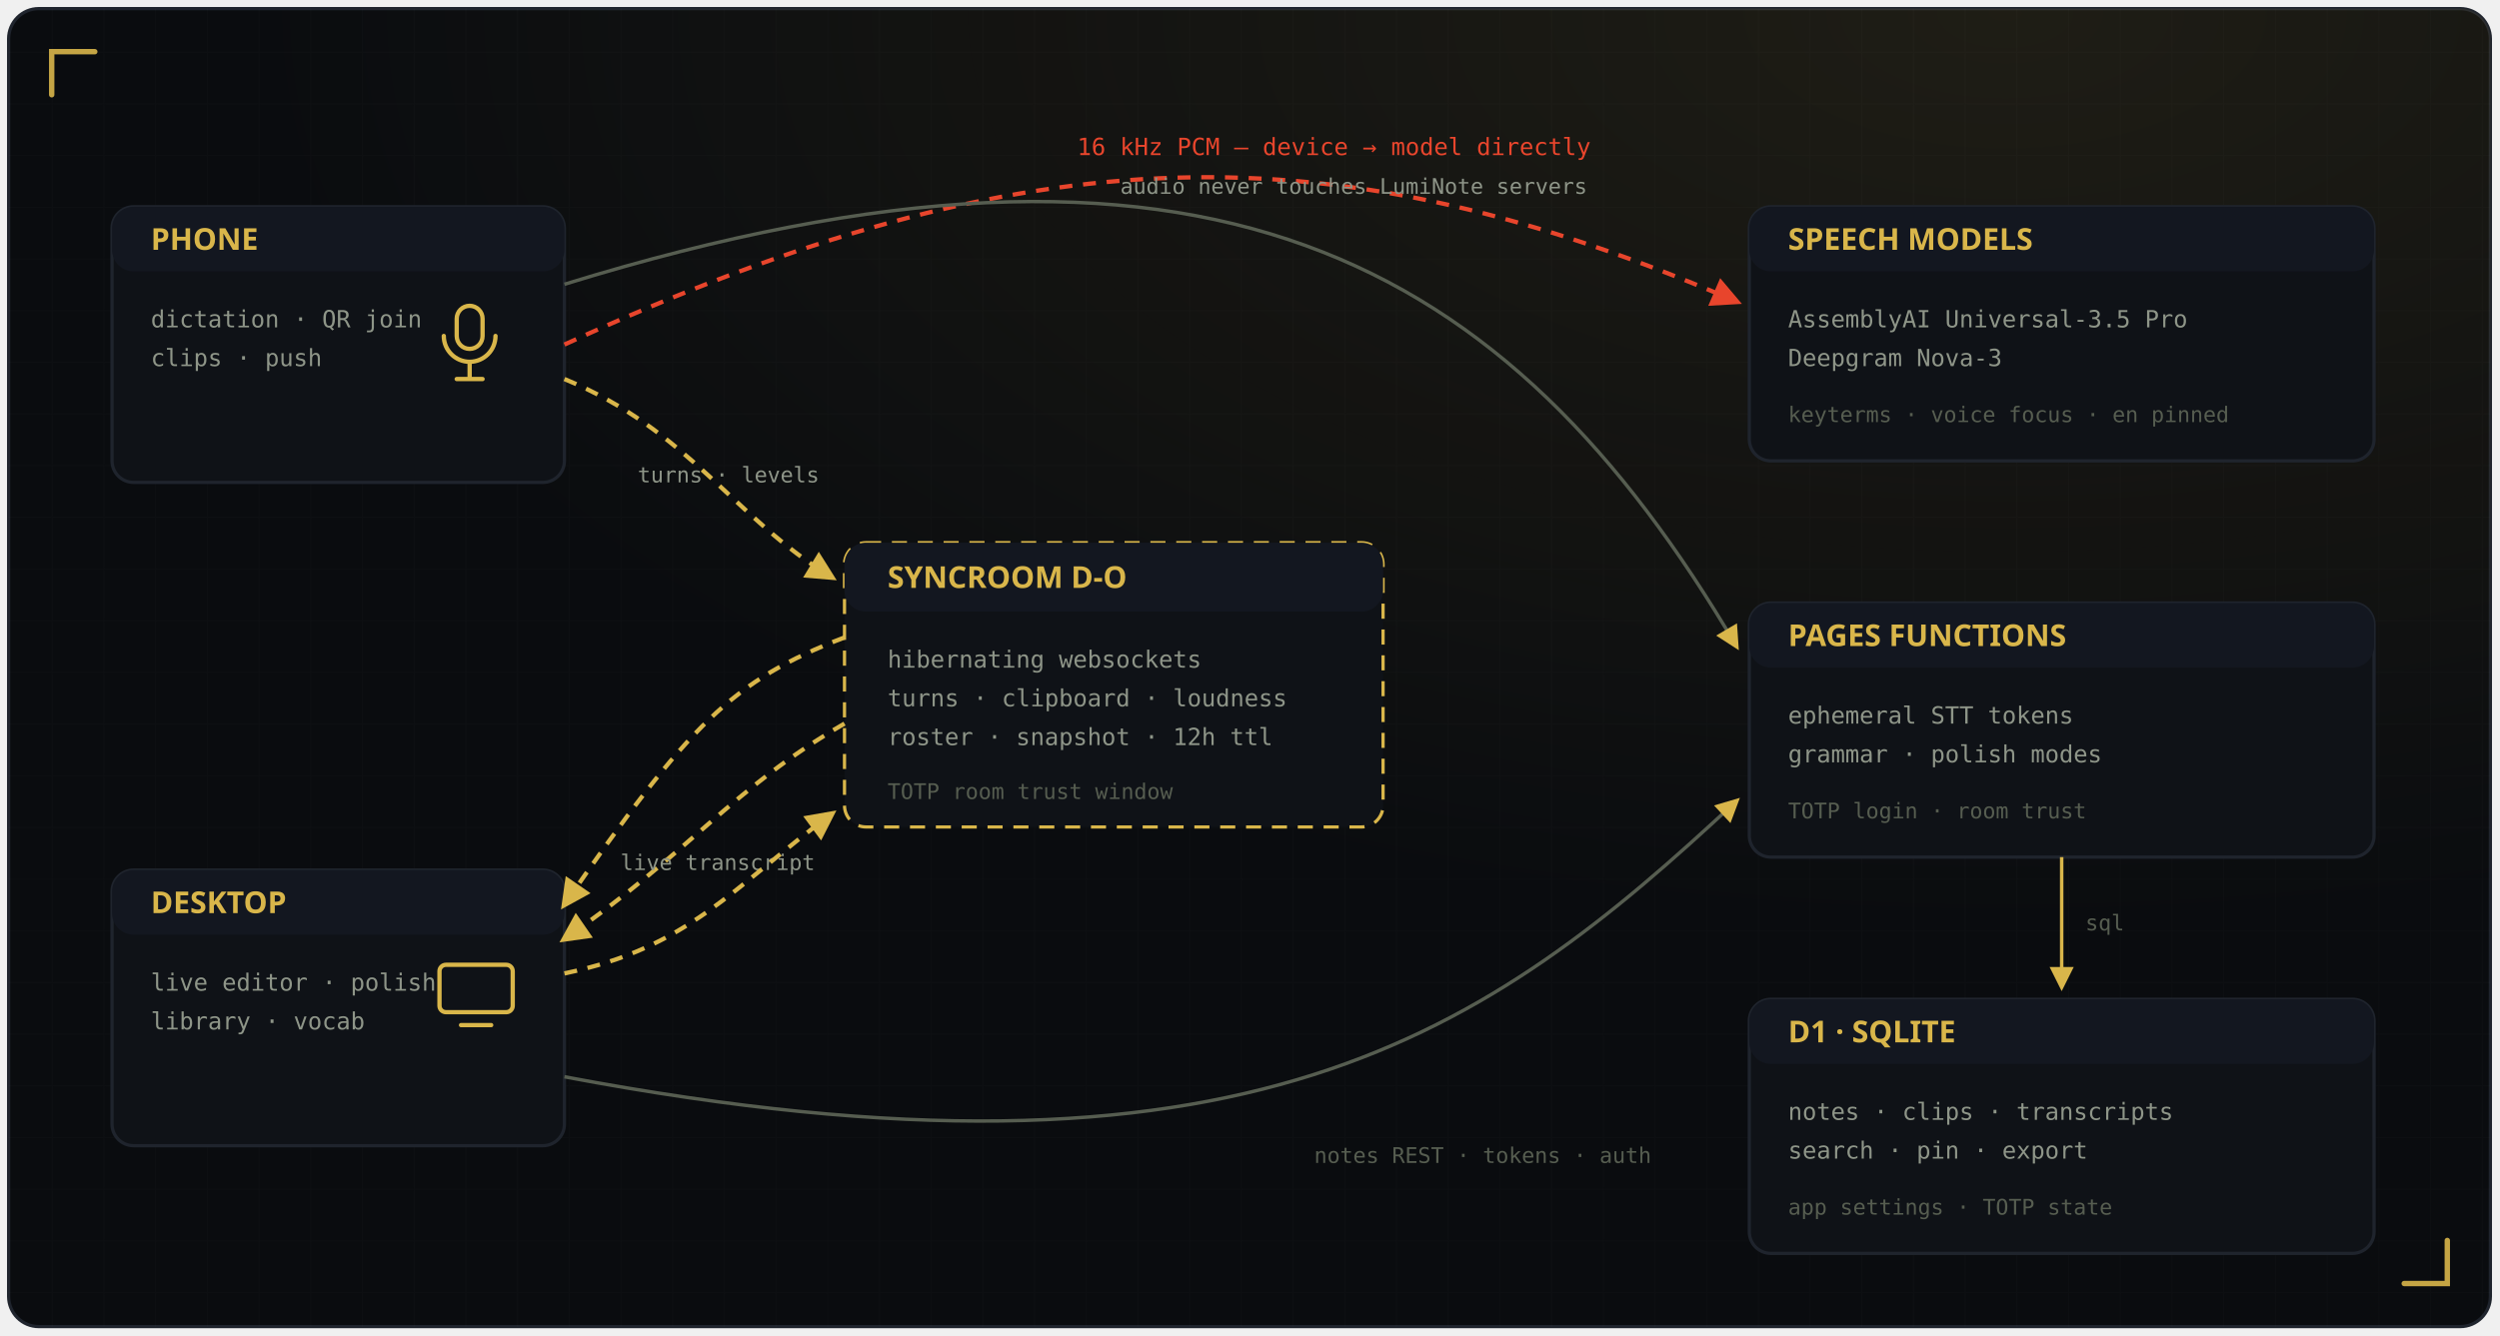
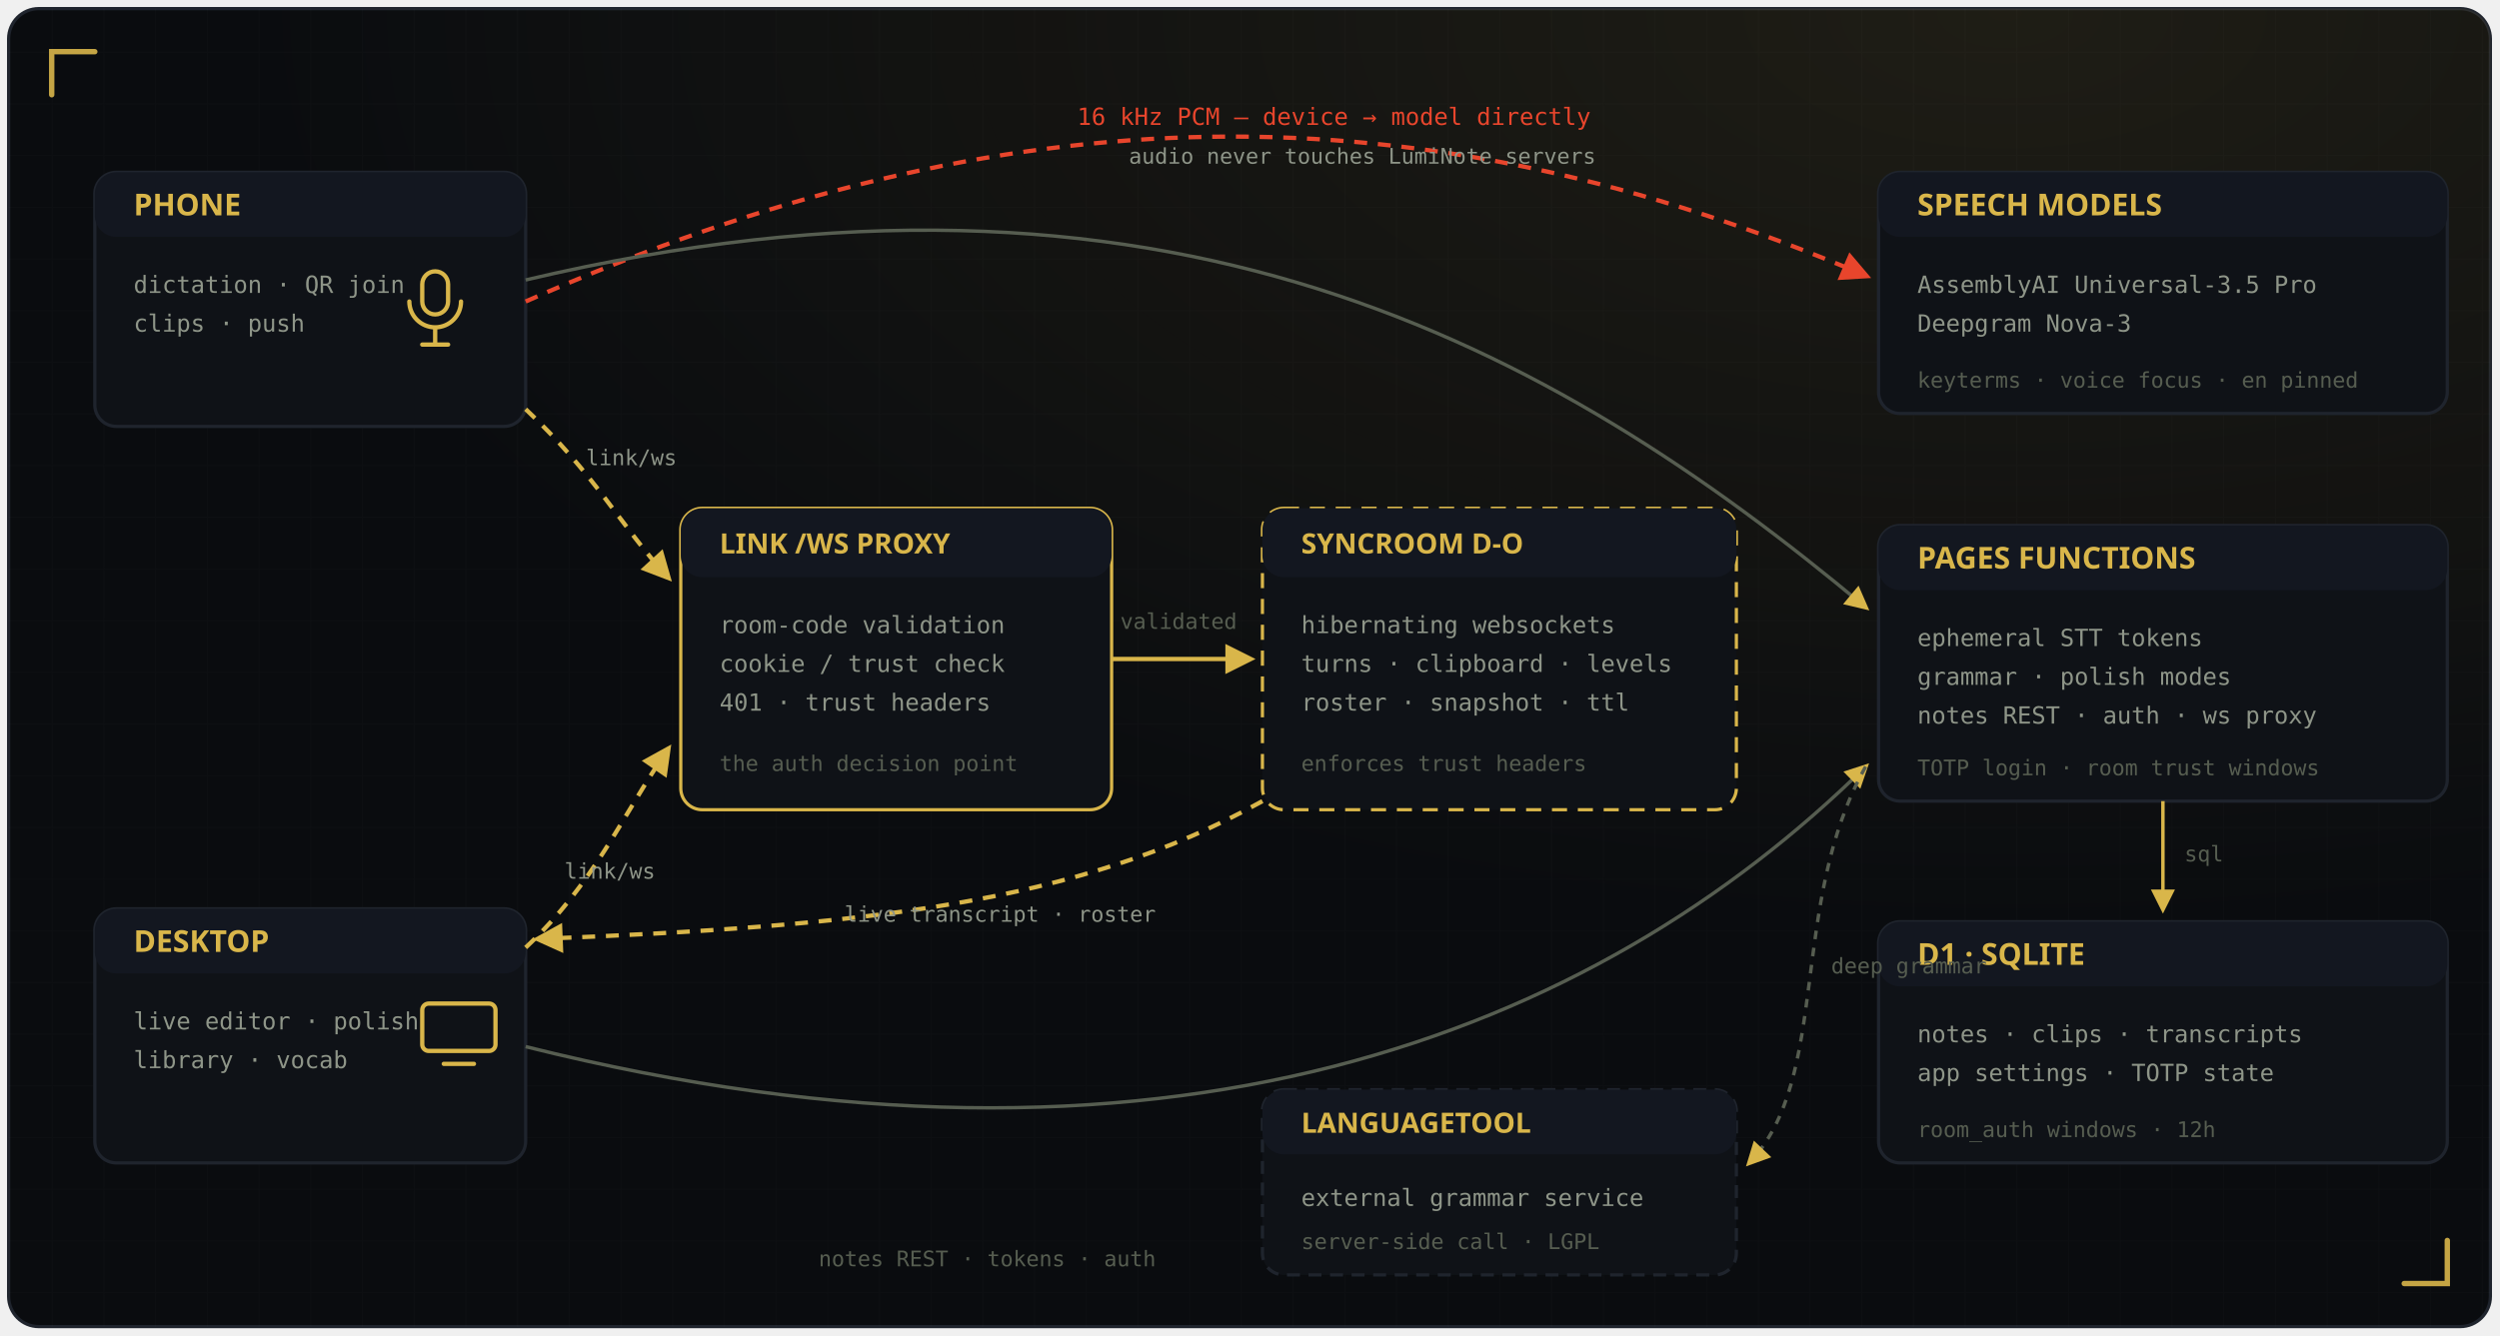
- <svg xmlns="http://www.w3.org/2000/svg" width="1160" height="620" viewBox="0 0 1160 620" role="img" aria-label="LumiNote architecture: phone and desktop devices stream audio directly to the speech model, relay turns through a SyncRoom Durable Object, and persist notes in D1 behind Pages Functions">
+ <svg xmlns="http://www.w3.org/2000/svg" width="1160" height="620" viewBox="0 0 1160 620" role="img" aria-label="LumiNote architecture: devices reach relay rooms through a same-origin WebSocket proxy that owns the auth decision; audio streams device-to-model directly; Pages Functions front D1 storage and the external LanguageTool grammar service">
  <defs>
    <marker id="arrowGold" viewBox="0 0 10 10" refX="8" refY="5" markerWidth="7" markerHeight="7" orient="auto-start-reverse">
      <path d="M 0 0 L 10 5 L 0 10 z" fill="#d9b64a" />
    </marker>
    <marker id="arrowRed" viewBox="0 0 10 10" refX="8" refY="5" markerWidth="7" markerHeight="7" orient="auto-start-reverse">
      <path d="M 0 0 L 10 5 L 0 10 z" fill="#e8452c" />
    </marker>
    <radialGradient id="aglowGold" cx="80%" cy="0%" r="70%">
      <stop offset="0%" stop-color="#d9b64a" stop-opacity="0.10" />
      <stop offset="100%" stop-color="#d9b64a" stop-opacity="0" />
    </radialGradient>
    <pattern id="agrid" width="24" height="24" patternUnits="userSpaceOnUse">
      <path d="M 24 0 L 0 0 0 24" fill="none" stroke="#ffffff" stroke-opacity="0.015" stroke-width="1" />
    </pattern>
  </defs>
  <rect x="4" y="4" width="1152" height="612" rx="14" fill="#0a0c0f" stroke="#1f242d" stroke-width="1.5" />
  <rect x="4" y="4" width="1152" height="612" rx="14" fill="url(#aglowGold)" />
  <rect x="4" y="4" width="1152" height="612" rx="14" fill="url(#agrid)" />
  <g>
-     <rect x="52" y="96" width="210" height="128" rx="10" fill="#0f1217" stroke="#1f242d" stroke-width="1.5" />
-     <rect x="52" y="96" width="210" height="30" rx="10" fill="#131720" />
-     <text x="70" y="116" font-family="'Chakra Petch',sans-serif" font-size="14" font-weight="700" fill="#d9b64a">PHONE</text>
-     <text x="70" y="152" font-family="'JetBrains Mono',monospace" font-size="11" fill="#8e9588">dictation · QR join</text>
-     <text x="70" y="170" font-family="'JetBrains Mono',monospace" font-size="11" fill="#8e9588">clips · push</text>
-     <rect x="212" y="142" width="12" height="20" rx="6" fill="none" stroke="#d9b64a" stroke-width="2" />
-     <path d="M 206 156 a 12 12 0 0 0 24 0 M 218 168 v 8 M 212 176 h 12" fill="none" stroke="#d9b64a" stroke-width="2" stroke-linecap="round" />
+     <rect x="44" y="80" width="200" height="118" rx="10" fill="#0f1217" stroke="#1f242d" stroke-width="1.5" />
+     <rect x="44" y="80" width="200" height="30" rx="10" fill="#131720" />
+     <text x="62" y="100" font-family="'Chakra Petch',sans-serif" font-size="14" font-weight="700" fill="#d9b64a">PHONE</text>
+     <text x="62" y="136" font-family="'JetBrains Mono',monospace" font-size="11" fill="#8e9588">dictation · QR join</text>
+     <text x="62" y="154" font-family="'JetBrains Mono',monospace" font-size="11" fill="#8e9588">clips · push</text>
+     <rect x="196" y="126" width="12" height="20" rx="6" fill="none" stroke="#d9b64a" stroke-width="2" />
+     <path d="M 190 140 a 12 12 0 0 0 24 0 M 202 152 v 8 M 196 160 h 12" fill="none" stroke="#d9b64a" stroke-width="2" stroke-linecap="round" />
  </g>
  <g>
-     <rect x="52" y="404" width="210" height="128" rx="10" fill="#0f1217" stroke="#1f242d" stroke-width="1.5" />
-     <rect x="52" y="404" width="210" height="30" rx="10" fill="#131720" />
-     <text x="70" y="424" font-family="'Chakra Petch',sans-serif" font-size="14" font-weight="700" fill="#d9b64a">DESKTOP</text>
-     <text x="70" y="460" font-family="'JetBrains Mono',monospace" font-size="11" fill="#8e9588">live editor · polish</text>
-     <text x="70" y="478" font-family="'JetBrains Mono',monospace" font-size="11" fill="#8e9588">library · vocab</text>
-     <rect x="204" y="448" width="34" height="22" rx="3" fill="none" stroke="#d9b64a" stroke-width="2" />
-     <path d="M 214 476 h 14" stroke="#d9b64a" stroke-width="2" stroke-linecap="round" />
+     <rect x="44" y="422" width="200" height="118" rx="10" fill="#0f1217" stroke="#1f242d" stroke-width="1.5" />
+     <rect x="44" y="422" width="200" height="30" rx="10" fill="#131720" />
+     <text x="62" y="442" font-family="'Chakra Petch',sans-serif" font-size="14" font-weight="700" fill="#d9b64a">DESKTOP</text>
+     <text x="62" y="478" font-family="'JetBrains Mono',monospace" font-size="11" fill="#8e9588">live editor · polish</text>
+     <text x="62" y="496" font-family="'JetBrains Mono',monospace" font-size="11" fill="#8e9588">library · vocab</text>
+     <rect x="196" y="466" width="34" height="22" rx="3" fill="none" stroke="#d9b64a" stroke-width="2" />
+     <path d="M 206 494 h 14" stroke="#d9b64a" stroke-width="2" stroke-linecap="round" />
  </g>
  <g>
-     <rect x="392" y="252" width="250" height="132" rx="10" fill="#0f1217" stroke="#d9b64a" stroke-width="1.5" stroke-dasharray="7 5" />
-     <rect x="392" y="252" width="250" height="32" rx="10" fill="#131720" />
-     <text x="412" y="273" font-family="'Chakra Petch',sans-serif" font-size="14" font-weight="700" fill="#d9b64a">SYNCROOM D-O</text>
-     <text x="412" y="310" font-family="'JetBrains Mono',monospace" font-size="11" fill="#8e9588">hibernating websockets</text>
-     <text x="412" y="328" font-family="'JetBrains Mono',monospace" font-size="11" fill="#8e9588">turns · clipboard · loudness</text>
-     <text x="412" y="346" font-family="'JetBrains Mono',monospace" font-size="11" fill="#8e9588">roster · snapshot · 12h ttl</text>
-     <text x="412" y="371" font-family="'JetBrains Mono',monospace" font-size="10" fill="#565d50">TOTP room trust window</text>
+     <rect x="316" y="236" width="200" height="140" rx="10" fill="#0f1217" stroke="#d9b64a" stroke-width="1.5" />
+     <rect x="316" y="236" width="200" height="32" rx="10" fill="#131720" />
+     <text x="334" y="257" font-family="'Chakra Petch',sans-serif" font-size="13" font-weight="700" fill="#d9b64a">LINK /WS PROXY</text>
+     <text x="334" y="294" font-family="'JetBrains Mono',monospace" font-size="11" fill="#8e9588">room-code validation</text>
+     <text x="334" y="312" font-family="'JetBrains Mono',monospace" font-size="11" fill="#8e9588">cookie / trust check</text>
+     <text x="334" y="330" font-family="'JetBrains Mono',monospace" font-size="11" fill="#8e9588">401 · trust headers</text>
+     <text x="334" y="358" font-family="'JetBrains Mono',monospace" font-size="10" fill="#565d50">the auth decision point</text>
  </g>
  <g>
-     <rect x="812" y="96" width="290" height="118" rx="10" fill="#0f1217" stroke="#1f242d" stroke-width="1.5" />
-     <rect x="812" y="96" width="290" height="30" rx="10" fill="#131720" />
-     <text x="830" y="116" font-family="'Chakra Petch',sans-serif" font-size="14" font-weight="700" fill="#d9b64a">SPEECH MODELS</text>
-     <text x="830" y="152" font-family="'JetBrains Mono',monospace" font-size="11" fill="#8e9588">AssemblyAI Universal-3.5 Pro</text>
-     <text x="830" y="170" font-family="'JetBrains Mono',monospace" font-size="11" fill="#8e9588">Deepgram Nova-3</text>
-     <text x="830" y="196" font-family="'JetBrains Mono',monospace" font-size="10" fill="#565d50">keyterms · voice focus · en pinned</text>
+     <rect x="586" y="236" width="220" height="140" rx="10" fill="#0f1217" stroke="#d9b64a" stroke-width="1.5" stroke-dasharray="7 5" />
+     <rect x="586" y="236" width="220" height="32" rx="10" fill="#131720" />
+     <text x="604" y="257" font-family="'Chakra Petch',sans-serif" font-size="13" font-weight="700" fill="#d9b64a">SYNCROOM D-O</text>
+     <text x="604" y="294" font-family="'JetBrains Mono',monospace" font-size="11" fill="#8e9588">hibernating websockets</text>
+     <text x="604" y="312" font-family="'JetBrains Mono',monospace" font-size="11" fill="#8e9588">turns · clipboard · levels</text>
+     <text x="604" y="330" font-family="'JetBrains Mono',monospace" font-size="11" fill="#8e9588">roster · snapshot · ttl</text>
+     <text x="604" y="358" font-family="'JetBrains Mono',monospace" font-size="10" fill="#565d50">enforces trust headers</text>
  </g>
  <g>
-     <rect x="812" y="280" width="290" height="118" rx="10" fill="#0f1217" stroke="#1f242d" stroke-width="1.5" />
-     <rect x="812" y="280" width="290" height="30" rx="10" fill="#131720" />
-     <text x="830" y="300" font-family="'Chakra Petch',sans-serif" font-size="14" font-weight="700" fill="#d9b64a">PAGES FUNCTIONS</text>
-     <text x="830" y="336" font-family="'JetBrains Mono',monospace" font-size="11" fill="#8e9588">ephemeral STT tokens</text>
-     <text x="830" y="354" font-family="'JetBrains Mono',monospace" font-size="11" fill="#8e9588">grammar · polish modes</text>
-     <text x="830" y="380" font-family="'JetBrains Mono',monospace" font-size="10" fill="#565d50">TOTP login · room trust</text>
+     <rect x="872" y="80" width="264" height="112" rx="10" fill="#0f1217" stroke="#1f242d" stroke-width="1.5" />
+     <rect x="872" y="80" width="264" height="30" rx="10" fill="#131720" />
+     <text x="890" y="100" font-family="'Chakra Petch',sans-serif" font-size="14" font-weight="700" fill="#d9b64a">SPEECH MODELS</text>
+     <text x="890" y="136" font-family="'JetBrains Mono',monospace" font-size="11" fill="#8e9588">AssemblyAI Universal-3.5 Pro</text>
+     <text x="890" y="154" font-family="'JetBrains Mono',monospace" font-size="11" fill="#8e9588">Deepgram Nova-3</text>
+     <text x="890" y="180" font-family="'JetBrains Mono',monospace" font-size="10" fill="#565d50">keyterms · voice focus · en pinned</text>
  </g>
  <g>
-     <rect x="812" y="464" width="290" height="118" rx="10" fill="#0f1217" stroke="#1f242d" stroke-width="1.5" />
-     <rect x="812" y="464" width="290" height="30" rx="10" fill="#131720" />
-     <text x="830" y="484" font-family="'Chakra Petch',sans-serif" font-size="14" font-weight="700" fill="#d9b64a">D1 · SQLITE</text>
-     <text x="830" y="520" font-family="'JetBrains Mono',monospace" font-size="11" fill="#8e9588">notes · clips · transcripts</text>
-     <text x="830" y="538" font-family="'JetBrains Mono',monospace" font-size="11" fill="#8e9588">search · pin · export</text>
-     <text x="830" y="564" font-family="'JetBrains Mono',monospace" font-size="10" fill="#565d50">app settings · TOTP state</text>
+     <rect x="872" y="244" width="264" height="128" rx="10" fill="#0f1217" stroke="#1f242d" stroke-width="1.5" />
+     <rect x="872" y="244" width="264" height="30" rx="10" fill="#131720" />
+     <text x="890" y="264" font-family="'Chakra Petch',sans-serif" font-size="14" font-weight="700" fill="#d9b64a">PAGES FUNCTIONS</text>
+     <text x="890" y="300" font-family="'JetBrains Mono',monospace" font-size="11" fill="#8e9588">ephemeral STT tokens</text>
+     <text x="890" y="318" font-family="'JetBrains Mono',monospace" font-size="11" fill="#8e9588">grammar · polish modes</text>
+     <text x="890" y="336" font-family="'JetBrains Mono',monospace" font-size="11" fill="#8e9588">notes REST · auth · ws proxy</text>
+     <text x="890" y="360" font-family="'JetBrains Mono',monospace" font-size="10" fill="#565d50">TOTP login · room trust windows</text>
  </g>
-   <path d="M 262 160 C 480 60, 620 60, 806 140" fill="none" stroke="#e8452c" stroke-width="2" stroke-dasharray="6 5" marker-end="url(#arrowRed)" />
-   <text x="500" y="72" font-family="'JetBrains Mono',monospace" font-size="11" fill="#e8452c">16 kHz PCM — device → model directly</text>
-   <text x="520" y="90" font-family="'JetBrains Mono',monospace" font-size="10" fill="#8e9588">audio never touches LumiNote servers</text>
-   <path d="M 262 176 C 320 200, 340 240, 386 268" fill="none" stroke="#d9b64a" stroke-width="2" stroke-dasharray="6 5" marker-end="url(#arrowGold)" />
-   <path d="M 392 336 C 340 366, 320 396, 262 436" fill="none" stroke="#d9b64a" stroke-width="2" stroke-dasharray="6 5" marker-end="url(#arrowGold)" />
-   <text x="296" y="224" font-family="'JetBrains Mono',monospace" font-size="10" fill="#8e9588">turns · levels</text>
-   <text x="288" y="404" font-family="'JetBrains Mono',monospace" font-size="10" fill="#8e9588">live transcript</text>
-   <path d="M 262 452 C 320 440, 340 412, 386 378" fill="none" stroke="#d9b64a" stroke-width="2" stroke-dasharray="6 5" marker-end="url(#arrowGold)" />
-   <path d="M 392 296 C 340 316, 320 336, 262 420" fill="none" stroke="#d9b64a" stroke-width="2" stroke-dasharray="6 5" marker-end="url(#arrowGold)" />
-   <path d="M 262 132 C 560 40, 700 120, 806 300" fill="none" stroke="#565d50" stroke-width="1.6" marker-end="url(#arrowGold)" />
-   <path d="M 262 500 C 580 560, 690 480, 806 372" fill="none" stroke="#565d50" stroke-width="1.6" marker-end="url(#arrowGold)" />
-   <text x="610" y="540" font-family="'JetBrains Mono',monospace" font-size="10" fill="#565d50">notes REST · tokens · auth</text>
-   <path d="M 957 398 L 957 458" fill="none" stroke="#d9b64a" stroke-width="1.6" marker-end="url(#arrowGold)" />
-   <text x="968" y="432" font-family="'JetBrains Mono',monospace" font-size="10" fill="#565d50">sql</text>
+   <g>
+     <rect x="872" y="428" width="264" height="112" rx="10" fill="#0f1217" stroke="#1f242d" stroke-width="1.5" />
+     <rect x="872" y="428" width="264" height="30" rx="10" fill="#131720" />
+     <text x="890" y="448" font-family="'Chakra Petch',sans-serif" font-size="14" font-weight="700" fill="#d9b64a">D1 · SQLITE</text>
+     <text x="890" y="484" font-family="'JetBrains Mono',monospace" font-size="11" fill="#8e9588">notes · clips · transcripts</text>
+     <text x="890" y="502" font-family="'JetBrains Mono',monospace" font-size="11" fill="#8e9588">app settings · TOTP state</text>
+     <text x="890" y="528" font-family="'JetBrains Mono',monospace" font-size="10" fill="#565d50">room_auth windows · 12h</text>
+   </g>
+   <g>
+     <rect x="586" y="506" width="220" height="86" rx="10" fill="#0f1217" stroke="#1f242d" stroke-width="1.5" stroke-dasharray="6 4" />
+     <rect x="586" y="506" width="220" height="30" rx="10" fill="#131720" />
+     <text x="604" y="526" font-family="'Chakra Petch',sans-serif" font-size="13" font-weight="700" fill="#d9b64a">LANGUAGETOOL</text>
+     <text x="604" y="560" font-family="'JetBrains Mono',monospace" font-size="11" fill="#8e9588">external grammar service</text>
+     <text x="604" y="580" font-family="'JetBrains Mono',monospace" font-size="10" fill="#565d50">server-side call · LGPL</text>
+   </g>
+   <path d="M 244 140 C 470 40, 660 40, 866 128" fill="none" stroke="#e8452c" stroke-width="2" stroke-dasharray="6 5" marker-end="url(#arrowRed)" />
+   <text x="500" y="58" font-family="'JetBrains Mono',monospace" font-size="11" fill="#e8452c">16 kHz PCM — device → model directly</text>
+   <text x="524" y="76" font-family="'JetBrains Mono',monospace" font-size="10" fill="#8e9588">audio never touches LumiNote servers</text>
+   <path d="M 244 190 C 276 220, 288 244, 310 268" fill="none" stroke="#d9b64a" stroke-width="2" stroke-dasharray="6 5" marker-end="url(#arrowGold)" />
+   <path d="M 244 440 C 276 410, 288 380, 310 348" fill="none" stroke="#d9b64a" stroke-width="2" stroke-dasharray="6 5" marker-end="url(#arrowGold)" />
+   <text x="272" y="216" font-family="'JetBrains Mono',monospace" font-size="10" fill="#8e9588">link/ws</text>
+   <text x="262" y="408" font-family="'JetBrains Mono',monospace" font-size="10" fill="#8e9588">link/ws</text>
+   <path d="M 516 306 L 580 306" fill="none" stroke="#d9b64a" stroke-width="2" marker-end="url(#arrowGold)" />
+   <text x="520" y="292" font-family="'JetBrains Mono',monospace" font-size="10" fill="#565d50">validated</text>
+   <path d="M 586 372 C 500 420, 400 430, 250 436" fill="none" stroke="#d9b64a" stroke-width="2" stroke-dasharray="6 5" marker-end="url(#arrowGold)" />
+   <text x="392" y="428" font-family="'JetBrains Mono',monospace" font-size="10" fill="#8e9588">live transcript · roster</text>
+   <path d="M 244 130 C 540 60, 720 160, 866 282" fill="none" stroke="#565d50" stroke-width="1.6" marker-end="url(#arrowGold)" />
+   <path d="M 244 486 C 540 560, 740 480, 866 356" fill="none" stroke="#565d50" stroke-width="1.6" marker-end="url(#arrowGold)" />
+   <text x="380" y="588" font-family="'JetBrains Mono',monospace" font-size="10" fill="#565d50">notes REST · tokens · auth</text>
+   <path d="M 1004 372 L 1004 422" fill="none" stroke="#d9b64a" stroke-width="1.6" marker-end="url(#arrowGold)" />
+   <text x="1014" y="400" font-family="'JetBrains Mono',monospace" font-size="10" fill="#565d50">sql</text>
+   <path d="M 866 356 C 830 420, 850 500, 812 540" fill="none" stroke="#565d50" stroke-width="1.6" stroke-dasharray="4 4" marker-end="url(#arrowGold)" />
+   <text x="850" y="452" font-family="'JetBrains Mono',monospace" font-size="10" fill="#565d50">deep grammar</text>
  <path d="M 24 44 L 24 24 L 44 24" fill="none" stroke="#d9b64a" stroke-width="2.5" stroke-linecap="round" opacity="0.9" />
  <path d="M 1136 576 L 1136 596 L 1116 596" fill="none" stroke="#d9b64a" stroke-width="2.5" stroke-linecap="round" opacity="0.9" />
</svg>
